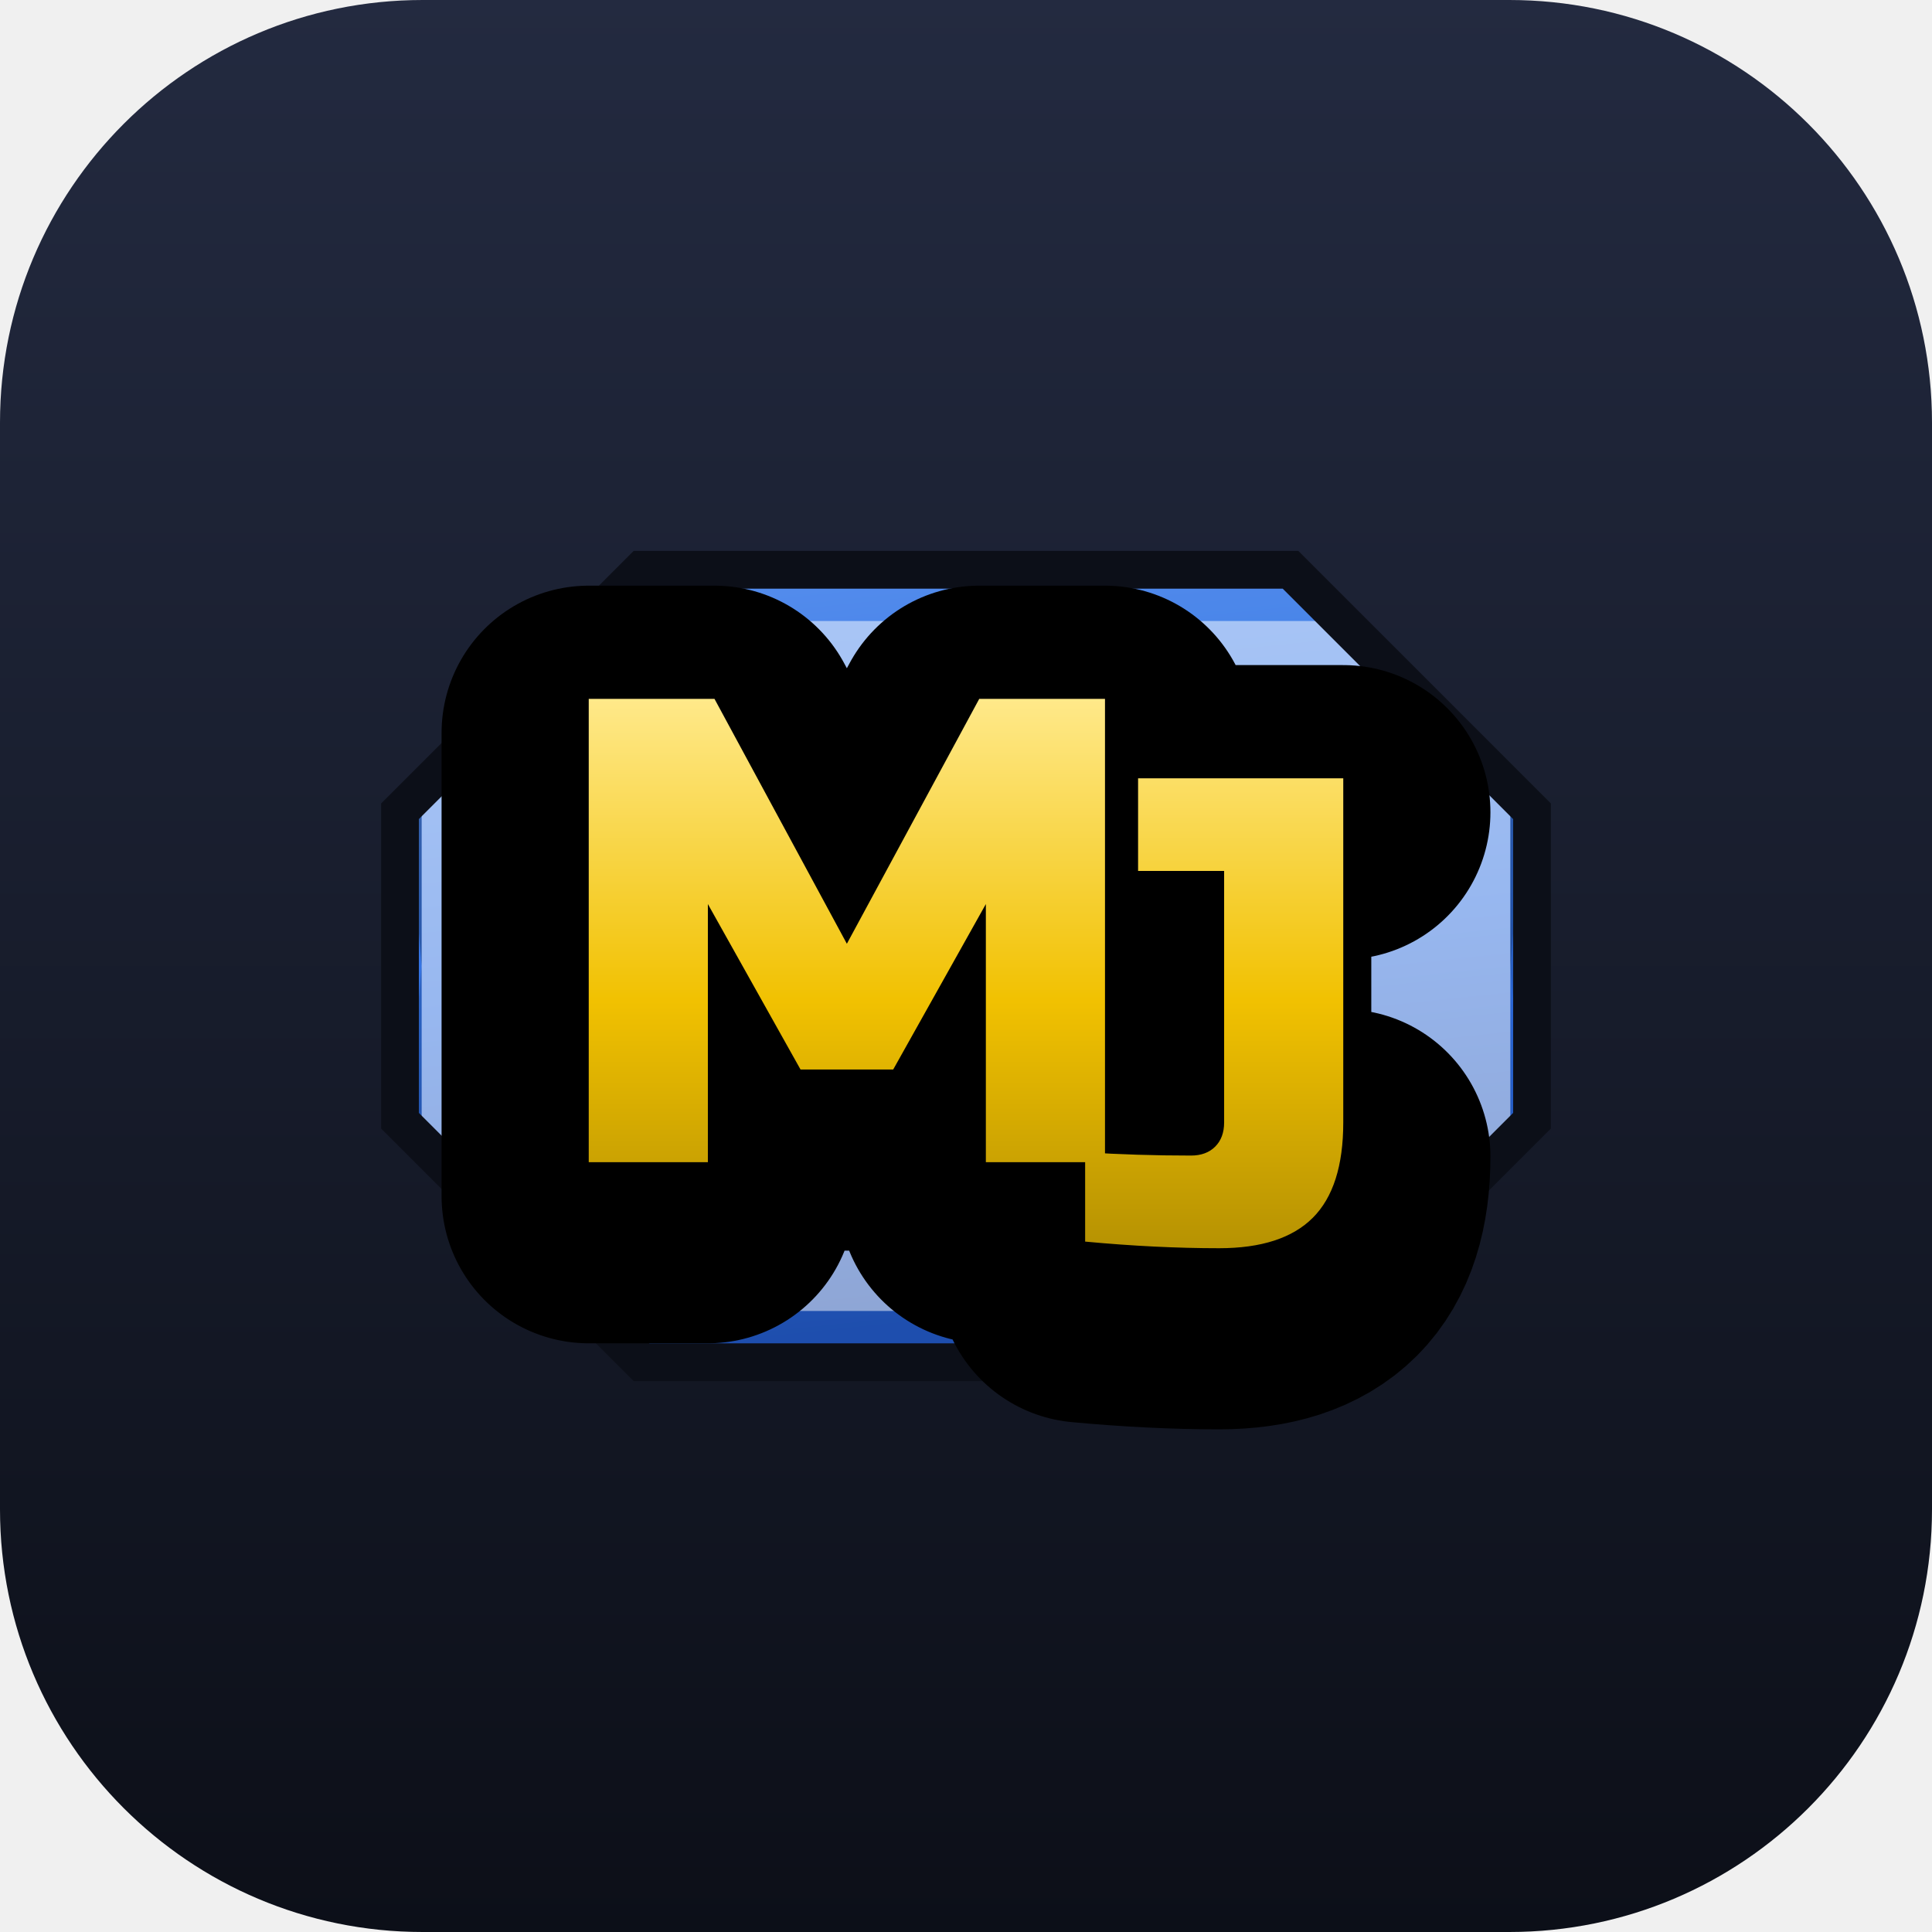
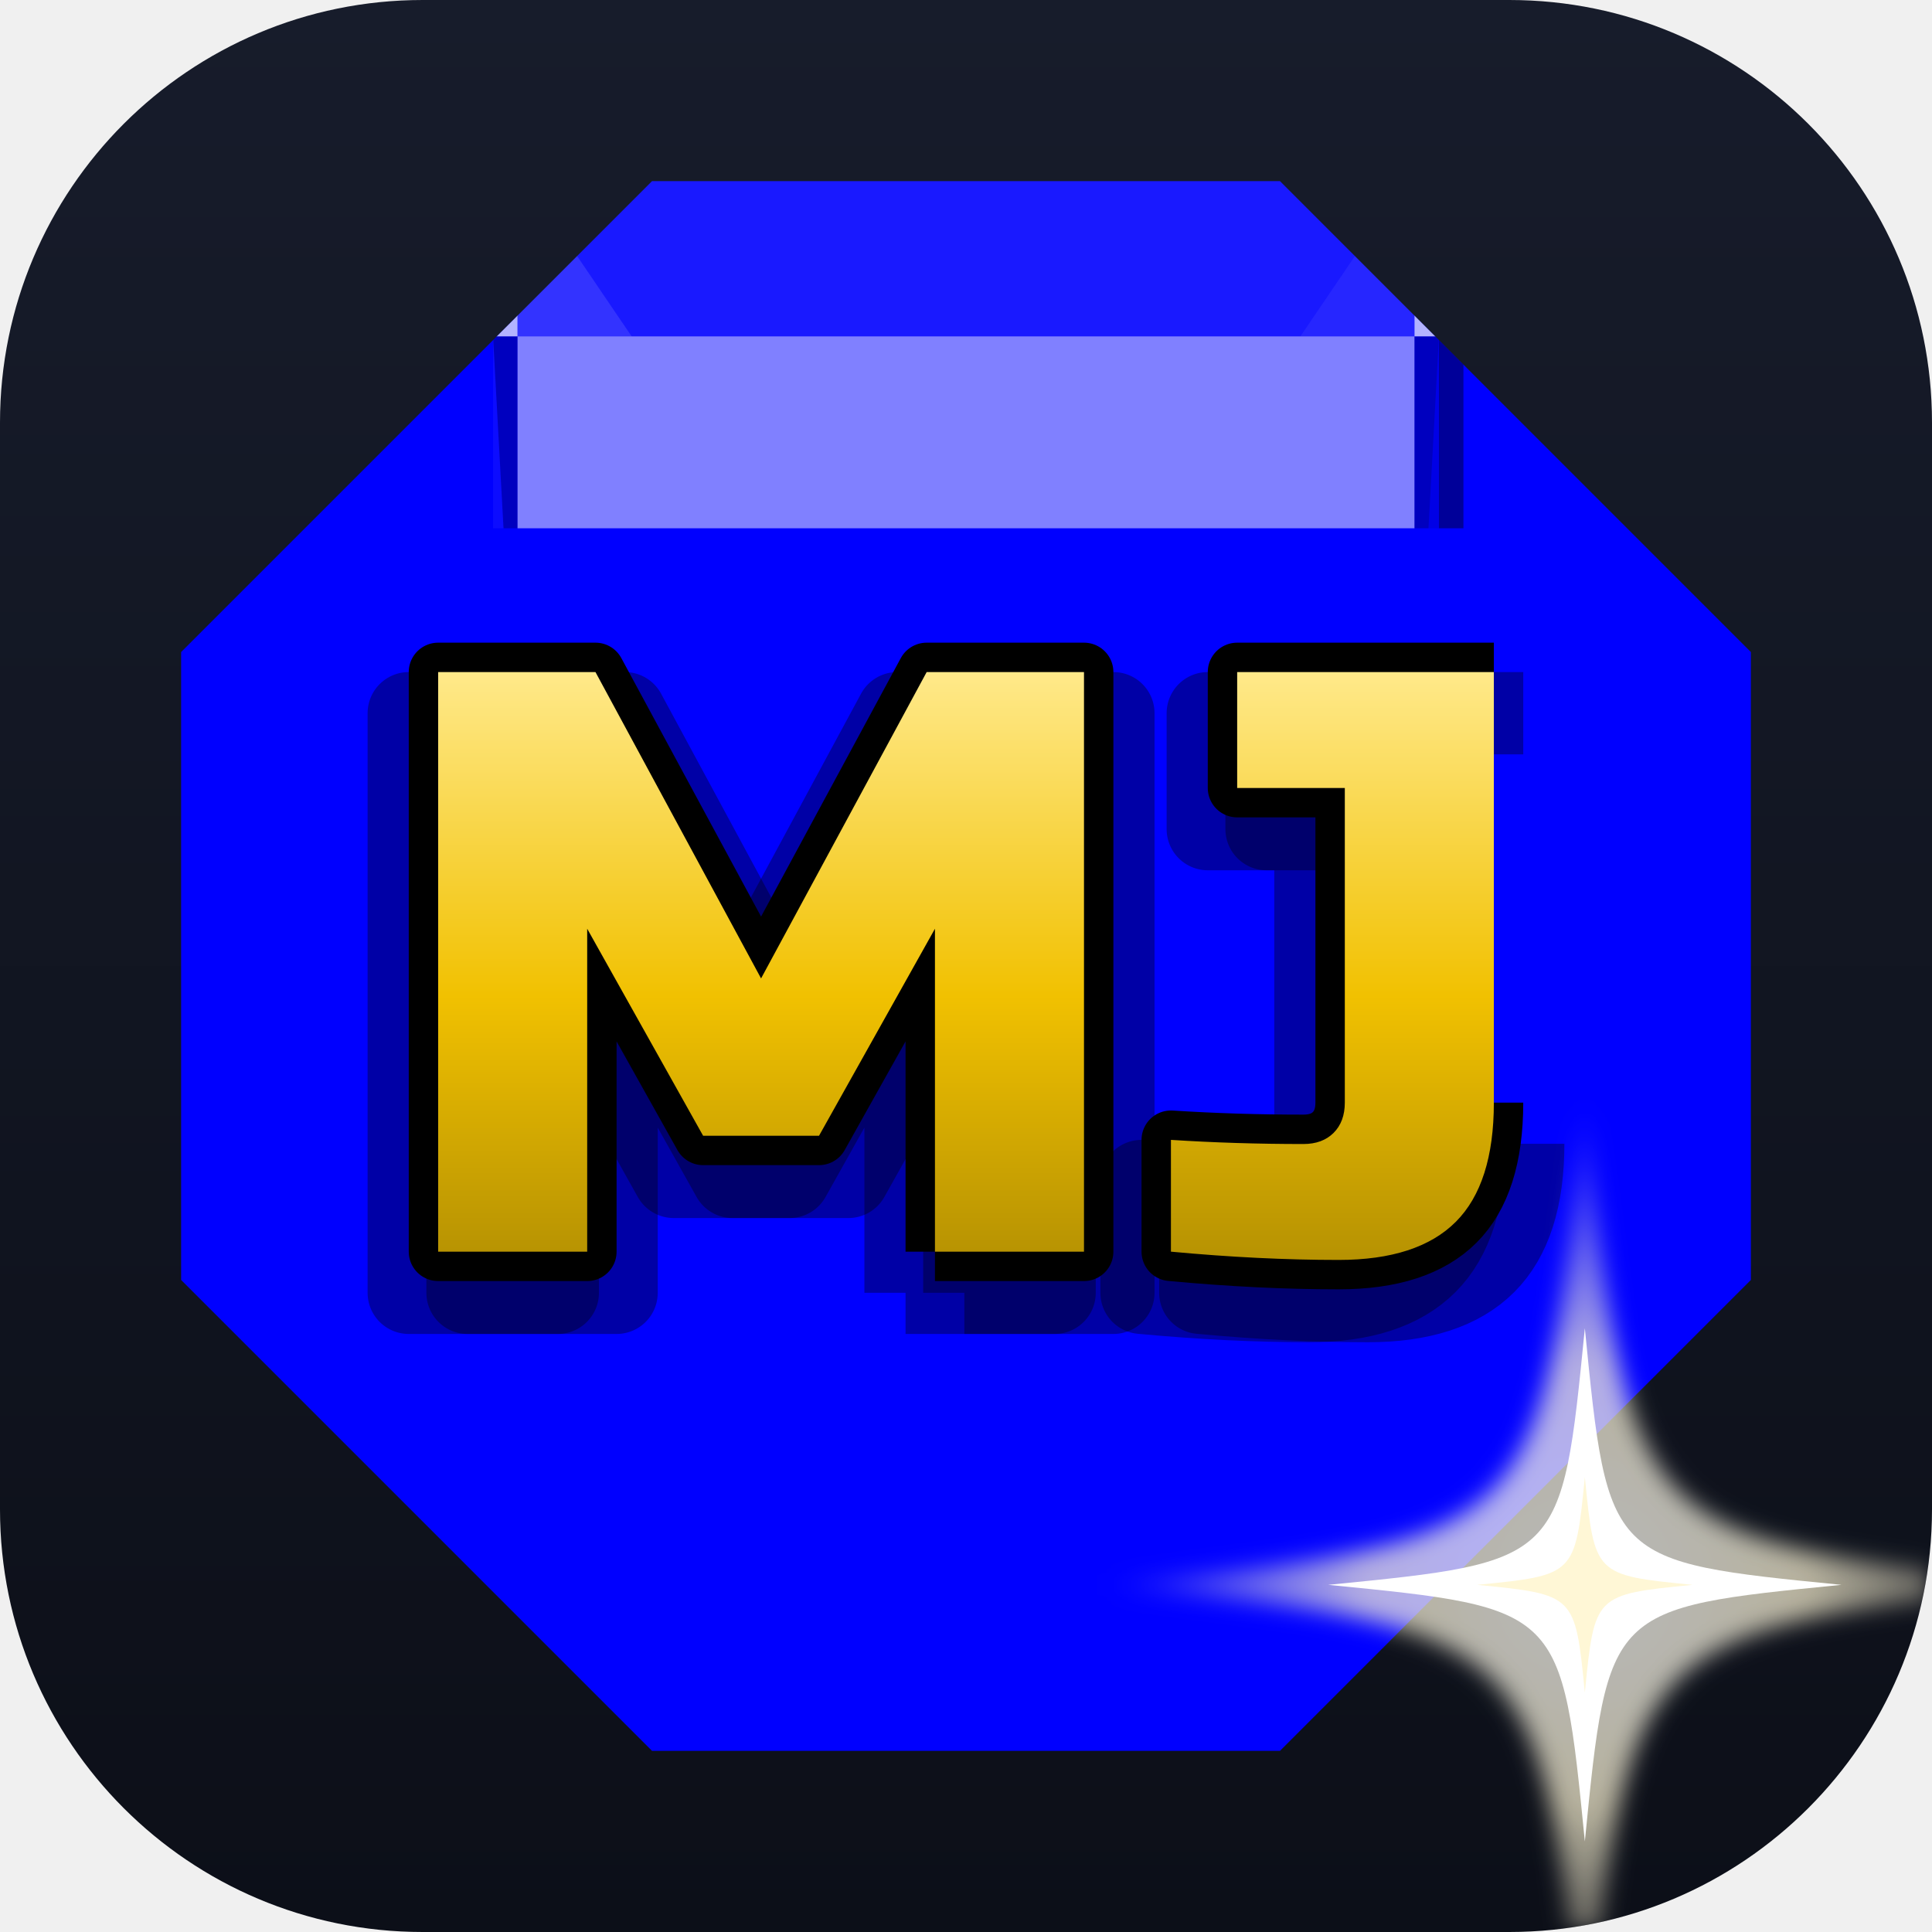
<svg xmlns="http://www.w3.org/2000/svg" width="512" height="512" viewBox="0 0 512 512" role="img" aria-label="Blue octagonal jewel with gold MJ monogram">
  <defs>
    <linearGradient id="c-bg" x1="0" y1="0" x2="0" y2="1">
-       <stop offset="0%" stop-color="#232a40" />
+       <stop offset="0%" stop-color="#171c2b" />
      <stop offset="100%" stop-color="#0c0f18" />
-     </linearGradient>
-     <linearGradient id="c-blue" x1="0" y1="0" x2="0.15" y2="1">
-       <stop offset="0%" stop-color="#5b93ef" />
-       <stop offset="55%" stop-color="#2f6fe0" />
-       <stop offset="100%" stop-color="#1c4aa8" />
    </linearGradient>
    <linearGradient id="c-gold" x1="0" y1="0" x2="0" y2="1">
      <stop offset="0%" stop-color="#ffe98a" />
      <stop offset="55%" stop-color="#f1c101" />
      <stop offset="100%" stop-color="#b69202" />
    </linearGradient>
-     <clipPath id="c-clip">
-       <polygon points="170,151 342,151 406,215 406,297 342,361 170,361 106,297 106,215" />
+     <radialGradient id="c-sparkle" cx="0.5" cy="0.5" r="0.5">
+       <stop offset="0%" stop-color="#ffffff" />
+       <stop offset="45%" stop-color="#fff7d6" />
+       <stop offset="100%" stop-color="#fff7d6" stop-opacity="0" />
+     </radialGradient>
+     <filter id="c-sparkblur" x="-80%" y="-80%" width="260%" height="260%">
+       <feGaussianBlur stdDeviation="3" />
+     </filter>
+     <clipPath id="c-frame">
+       <rect width="512" height="512" rx="112" />
+     </clipPath>
+     <clipPath id="c-oct">
+       <polygon points="172.8,48 339.2,48 464,172.8 464,339.2 339.2,464 172.8,464 48,339.2 48,172.8" />
    </clipPath>
    <linearGradient id="c-w1">
      <stop style="stop-color:#ffffff;stop-opacity:1;" offset="0" id="stop5936" />
    </linearGradient>
    <linearGradient id="c-w2">
      <stop style="stop-color:#ffffff;stop-opacity:1;" offset="0" id="stop5896" />
      <stop style="stop-color:#ffffff;stop-opacity:0.965;" offset="1" id="stop5898" />
    </linearGradient>
    <linearGradient id="c-w3">
      <stop style="stop-color:#ffffff;stop-opacity:1;" offset="0" id="stop5203" />
    </linearGradient>
    <radialGradient href="#c-w2" id="c-spark" cx="340" cy="1042.362" fx="340" fy="1042.362" r="13.846" gradientUnits="userSpaceOnUse" />
    <filter id="c-blur" color-interpolation-filters="sRGB">
      <feGaussianBlur stdDeviation="0.436" id="c-blurfe" />
    </filter>
    <radialGradient href="#c-w1" id="c-gloss" cx="212.5" cy="982.362" fx="212.5" fy="982.362" r="182.5" gradientTransform="matrix(1.506849,0,0,0.2191781,-15.20548,767.0499)" gradientUnits="userSpaceOnUse" />
  </defs>
  <rect width="512" height="512" rx="112" fill="url(#c-bg)" />
-   <polygon points="170,151 342,151 406,215 406,297 342,361 170,361 106,297 106,215" fill="url(#c-blue)" />
-   <g clip-path="url(#c-clip)">
-     <g transform="translate(96 96) scale(0.52459 2.28571)">
-       <g transform="translate(0,-912.3622)">
-         <path id="path5470" d="m 30,942.362 550,0 0,80 -550,0 z" style="opacity:0.5;fill:url(#c-gloss);fill-opacity:1;stroke:none" />
-         <path id="path5470-1" d="m 0,932.362 25,-20 5,15 -15,15 z" style="opacity:0.4;fill:#000000;fill-opacity:1;stroke:none" />
-         <path id="path5470-1-6" d="m 0,1032.362 15,-10 15,15 -5,15 z" style="opacity:0.1;fill:#2f6fe0;fill-opacity:1;stroke:none" />
-         <path id="path5470-1-6-8" d="m 580,927.362 5,-15 25,20 -15,10 z" style="opacity:0.1;fill:#2f6fe0;fill-opacity:1;stroke:none" />
-         <path id="path5470-1-8" d="m 580,1037.362 15,-15 15,10 -25,20 z" style="opacity:0.2;fill:#000000;fill-opacity:1;stroke:none" />
-         <path id="path5470-1-8-2" d="m 30,1037.362 550,0 5,15 -560,0 z" style="opacity:0.35;fill:#000000;fill-opacity:1;stroke:none" />
-         <path id="path5470-1-8-2-7" d="m 610,932.362 0,100 -15,-10 0,-80 z" style="opacity:0.4;fill:#000000;fill-opacity:1;stroke:none" />
-         <path id="path5470-1-6-7" d="m 15,1022.362 15,0 0,15 z" style="opacity:0;fill:#2f6fe0;fill-opacity:1;stroke:none" />
-         <path id="path5470-1-1" d="m 15,1022.362 15,0 0,15 z" style="opacity:0.7;fill:#2f6fe0;fill-opacity:1;stroke:none" />
-         <path id="path5470-1-1-2" d="m 30,1037.362 0,-15 70,0 z" style="opacity:0.25;fill:#000000;fill-opacity:1;stroke:none" />
-         <path id="path5470-1-1-2-6" d="m 30,1022.362 -15,0 15,-40 z" style="opacity:0.15;fill:#000000;fill-opacity:1;stroke:none" />
-         <path id="path5470-1-1-2-6-0" d="m 15,942.362 15,40 0,-40 z" style="opacity:0.25;fill:#000000;fill-opacity:1;stroke:none" />
-         <path id="path5470-1-1-2-6-4" d="m 30,982.362 -15,40 0,-80 z" style="opacity:0.05;fill:#2f6fe0;fill-opacity:1;stroke:none" />
-         <path id="path5470-1-1-2-6-9" d="m 580,1022.362 15,0 -15,-40 z" style="opacity:0.1;fill:#2f6fe0;fill-opacity:1;stroke:none" />
-         <path id="path5470-1-1-2-6-0-4" d="m 595,942.362 -15,40 0,-40 z" style="opacity:0.25;fill:#000000;fill-opacity:1;stroke:none" />
-         <path id="path5470-1-1-2-6-4-6" d="m 580,982.362 15,40 0,-80 z" style="opacity:0.1;fill:#000000;fill-opacity:1;stroke:none" />
-         <path id="path5470-1-1-0" d="m 15,942.362 15,0 0,-15 z" style="opacity:0.7;fill:#2f6fe0;fill-opacity:1;stroke:none" />
-         <path id="path5470-1-1-2-3" d="m 30,927.362 0,15 70,0 z" style="opacity:0.2;fill:#2f6fe0;fill-opacity:1;stroke:none" />
-         <path id="path5470-1-1-6" d="m 595,1022.362 -15,0 0,15 z" style="opacity:0.7;fill:#2f6fe0;fill-opacity:1;stroke:none" />
-         <path id="path5470-1-1-2-2" d="m 580,1037.362 0,-15 -70,0 z" style="opacity:0.25;fill:#2f6fe0;fill-opacity:1;stroke:none" />
-         <path id="path5470-1-1-6-4" d="m 595,942.362 -15,0 0,-15 z" style="opacity:0.7;fill:#2f6fe0;fill-opacity:1;stroke:none" />
-         <path id="path5470-1-1-2-2-5" d="m 580,927.362 0,15 -70,0 z" style="opacity:0.15;fill:#2f6fe0;fill-opacity:1;stroke:none" />
-         <path id="path5470-1-6-88" d="m 30,1037.362 70,-15 410,0 70,15 z" style="opacity:0.1;fill:#2f6fe0;fill-opacity:1;stroke:none" />
-         <path id="path5470-1-6-88-1" d="m 30,927.362 70,15 410,0 70,-15 z" style="opacity:0.1;fill:#2f6fe0;fill-opacity:1;stroke:none" />
-         <path style="fill:url(#c-spark);fill-opacity:1;fill-rule:nonzero;stroke:none;filter:url(#c-blur)" id="path5836" d="m 340.118,1029.906 0.662,10.953 8.111,-7.221 -7.277,8.213 10.841,0.629 -10.953,0.662 7.221,8.111 -8.213,-7.277 -0.629,10.841 -0.662,-10.953 -8.111,7.221 7.277,-8.213 -10.841,-0.629 10.953,-0.662 -7.221,-8.111 8.213,7.277 z" transform="matrix(1.324015,0,0,1.324015,144.5979,-357.4278)" />
+   <g clip-path="url(#c-frame)">
+     <g clip-path="url(#c-oct)">
+       <g>
+         <rect x="48" y="48" width="416" height="416" fill="#0000ff" />
+         <clipPath id="c-capL">
+           <rect x="0" y="0" width="30" height="140" />
+         </clipPath>
+         <g clip-path="url(#c-capL)">
+           <g transform="translate(48 0) scale(2.97143 2.97143) translate(0 -912.3622)">
+             <path id="path5470" d="m 30,942.362 550,0 0,80 -550,0 z" style="opacity:0.5;fill:url(#c-gloss);fill-opacity:1;stroke:none" />
+             <path id="path5470-1" d="m 0,932.362 25,-20 5,15 -15,15 z" style="opacity:0.4;fill:#000000;fill-opacity:1;stroke:none" />
+             <path id="path5470-1-6" d="m 0,1032.362 15,-10 15,15 -5,15 z" style="opacity:0.1;fill:#ffffff;fill-opacity:1;stroke:none" />
+             <path id="path5470-1-6-8" d="m 580,927.362 5,-15 25,20 -15,10 z" style="opacity:0.1;fill:#ffffff;fill-opacity:1;stroke:none" />
+             <path id="path5470-1-8" d="m 580,1037.362 15,-15 15,10 -25,20 z" style="opacity:0.2;fill:#000000;fill-opacity:1;stroke:none" />
+             <path id="path5470-1-8-2" d="m 30,1037.362 550,0 5,15 -560,0 z" style="opacity:0.35;fill:#000000;fill-opacity:1;stroke:none" />
+             <path id="path5470-1-8-2-7" d="m 610,932.362 0,100 -15,-10 0,-80 z" style="opacity:0.4;fill:#000000;fill-opacity:1;stroke:none" />
+             <path id="path5470-1-6-7" d="m 15,1022.362 15,0 0,15 z" style="opacity:0;fill:#ffffff;fill-opacity:1;stroke:none" />
+             <path id="path5470-1-1" d="m 15,1022.362 15,0 0,15 z" style="opacity:0.7;fill:#ffffff;fill-opacity:1;stroke:none" />
+             <path id="path5470-1-1-2" d="m 30,1037.362 0,-15 70,0 z" style="opacity:0.25;fill:#000000;fill-opacity:1;stroke:none" />
+             <path id="path5470-1-1-2-6" d="m 30,1022.362 -15,0 15,-40 z" style="opacity:0.15;fill:#000000;fill-opacity:1;stroke:none" />
+             <path id="path5470-1-1-2-6-0" d="m 15,942.362 15,40 0,-40 z" style="opacity:0.25;fill:#000000;fill-opacity:1;stroke:none" />
+             <path id="path5470-1-1-2-6-4" d="m 30,982.362 -15,40 0,-80 z" style="opacity:0.05;fill:#ffffff;fill-opacity:1;stroke:none" />
+             <path id="path5470-1-1-2-6-9" d="m 580,1022.362 15,0 -15,-40 z" style="opacity:0.1;fill:#ffffff;fill-opacity:1;stroke:none" />
+             <path id="path5470-1-1-2-6-0-4" d="m 595,942.362 -15,40 0,-40 z" style="opacity:0.25;fill:#000000;fill-opacity:1;stroke:none" />
+             <path id="path5470-1-1-2-6-4-6" d="m 580,982.362 15,40 0,-80 z" style="opacity:0.1;fill:#000000;fill-opacity:1;stroke:none" />
+             <path id="path5470-1-1-0" d="m 15,942.362 15,0 0,-15 z" style="opacity:0.7;fill:#ffffff;fill-opacity:1;stroke:none" />
+             <path id="path5470-1-1-2-3" d="m 30,927.362 0,15 70,0 z" style="opacity:0.2;fill:#ffffff;fill-opacity:1;stroke:none" />
+             <path id="path5470-1-1-6" d="m 595,1022.362 -15,0 0,15 z" style="opacity:0.7;fill:#ffffff;fill-opacity:1;stroke:none" />
+             <path id="path5470-1-1-2-2" d="m 580,1037.362 0,-15 -70,0 z" style="opacity:0.25;fill:#ffffff;fill-opacity:1;stroke:none" />
+             <path id="path5470-1-1-6-4" d="m 595,942.362 -15,0 0,-15 z" style="opacity:0.7;fill:#ffffff;fill-opacity:1;stroke:none" />
+             <path id="path5470-1-1-2-2-5" d="m 580,927.362 0,15 -70,0 z" style="opacity:0.15;fill:#ffffff;fill-opacity:1;stroke:none" />
+             <path id="path5470-1-6-88" d="m 30,1037.362 70,-15 410,0 70,15 z" style="opacity:0.1;fill:#ffffff;fill-opacity:1;stroke:none" />
+             <path id="path5470-1-6-88-1" d="m 30,927.362 70,15 410,0 70,-15 z" style="opacity:0.1;fill:#ffffff;fill-opacity:1;stroke:none" />
+             <path style="fill:url(#c-spark);fill-opacity:1;fill-rule:nonzero;stroke:none;filter:url(#c-blur)" id="path5836" d="m 340.118,1029.906 0.662,10.953 8.111,-7.221 -7.277,8.213 10.841,0.629 -10.953,0.662 7.221,8.111 -8.213,-7.277 -0.629,10.841 -0.662,-10.953 -8.111,7.221 7.277,-8.213 -10.841,-0.629 10.953,-0.662 -7.221,-8.111 8.213,7.277 z" transform="matrix(1.324015,0,0,1.324015,144.5979,-357.4278)" />
+           </g>
+         </g>
+         <clipPath id="c-mid">
+           <rect x="30" y="0" width="550" height="140" />
+         </clipPath>
+         <g clip-path="url(#c-mid)">
+           <g transform="translate(137.1429 0) scale(0.43221 2.97143) translate(-30 -912.3622)">
+             <path id="path5470" d="m 30,942.362 550,0 0,80 -550,0 z" style="opacity:0.5;fill:url(#c-gloss);fill-opacity:1;stroke:none" />
+             <path id="path5470-1" d="m 0,932.362 25,-20 5,15 -15,15 z" style="opacity:0.4;fill:#000000;fill-opacity:1;stroke:none" />
+             <path id="path5470-1-6" d="m 0,1032.362 15,-10 15,15 -5,15 z" style="opacity:0.1;fill:#ffffff;fill-opacity:1;stroke:none" />
+             <path id="path5470-1-6-8" d="m 580,927.362 5,-15 25,20 -15,10 z" style="opacity:0.1;fill:#ffffff;fill-opacity:1;stroke:none" />
+             <path id="path5470-1-8" d="m 580,1037.362 15,-15 15,10 -25,20 z" style="opacity:0.2;fill:#000000;fill-opacity:1;stroke:none" />
+             <path id="path5470-1-8-2" d="m 30,1037.362 550,0 5,15 -560,0 z" style="opacity:0.35;fill:#000000;fill-opacity:1;stroke:none" />
+             <path id="path5470-1-8-2-7" d="m 610,932.362 0,100 -15,-10 0,-80 z" style="opacity:0.4;fill:#000000;fill-opacity:1;stroke:none" />
+             <path id="path5470-1-6-7" d="m 15,1022.362 15,0 0,15 z" style="opacity:0;fill:#ffffff;fill-opacity:1;stroke:none" />
+             <path id="path5470-1-1" d="m 15,1022.362 15,0 0,15 z" style="opacity:0.7;fill:#ffffff;fill-opacity:1;stroke:none" />
+             <path id="path5470-1-1-2" d="m 30,1037.362 0,-15 70,0 z" style="opacity:0.25;fill:#000000;fill-opacity:1;stroke:none" />
+             <path id="path5470-1-1-2-6" d="m 30,1022.362 -15,0 15,-40 z" style="opacity:0.15;fill:#000000;fill-opacity:1;stroke:none" />
+             <path id="path5470-1-1-2-6-0" d="m 15,942.362 15,40 0,-40 z" style="opacity:0.25;fill:#000000;fill-opacity:1;stroke:none" />
+             <path id="path5470-1-1-2-6-4" d="m 30,982.362 -15,40 0,-80 z" style="opacity:0.05;fill:#ffffff;fill-opacity:1;stroke:none" />
+             <path id="path5470-1-1-2-6-9" d="m 580,1022.362 15,0 -15,-40 z" style="opacity:0.1;fill:#ffffff;fill-opacity:1;stroke:none" />
+             <path id="path5470-1-1-2-6-0-4" d="m 595,942.362 -15,40 0,-40 z" style="opacity:0.25;fill:#000000;fill-opacity:1;stroke:none" />
+             <path id="path5470-1-1-2-6-4-6" d="m 580,982.362 15,40 0,-80 z" style="opacity:0.1;fill:#000000;fill-opacity:1;stroke:none" />
+             <path id="path5470-1-1-0" d="m 15,942.362 15,0 0,-15 z" style="opacity:0.7;fill:#ffffff;fill-opacity:1;stroke:none" />
+             <path id="path5470-1-1-2-3" d="m 30,927.362 0,15 70,0 z" style="opacity:0.2;fill:#ffffff;fill-opacity:1;stroke:none" />
+             <path id="path5470-1-1-6" d="m 595,1022.362 -15,0 0,15 z" style="opacity:0.7;fill:#ffffff;fill-opacity:1;stroke:none" />
+             <path id="path5470-1-1-2-2" d="m 580,1037.362 0,-15 -70,0 z" style="opacity:0.25;fill:#ffffff;fill-opacity:1;stroke:none" />
+             <path id="path5470-1-1-6-4" d="m 595,942.362 -15,0 0,-15 z" style="opacity:0.7;fill:#ffffff;fill-opacity:1;stroke:none" />
+             <path id="path5470-1-1-2-2-5" d="m 580,927.362 0,15 -70,0 z" style="opacity:0.15;fill:#ffffff;fill-opacity:1;stroke:none" />
+             <path id="path5470-1-6-88" d="m 30,1037.362 70,-15 410,0 70,15 z" style="opacity:0.1;fill:#ffffff;fill-opacity:1;stroke:none" />
+             <path id="path5470-1-6-88-1" d="m 30,927.362 70,15 410,0 70,-15 z" style="opacity:0.1;fill:#ffffff;fill-opacity:1;stroke:none" />
+             <path style="fill:url(#c-spark);fill-opacity:1;fill-rule:nonzero;stroke:none;filter:url(#c-blur)" id="path5836" d="m 340.118,1029.906 0.662,10.953 8.111,-7.221 -7.277,8.213 10.841,0.629 -10.953,0.662 7.221,8.111 -8.213,-7.277 -0.629,10.841 -0.662,-10.953 -8.111,7.221 7.277,-8.213 -10.841,-0.629 10.953,-0.662 -7.221,-8.111 8.213,7.277 z" transform="matrix(1.324015,0,0,1.324015,144.5979,-357.4278)" />
+           </g>
+         </g>
+         <clipPath id="c-capR">
+           <rect x="580" y="0" width="30" height="140" />
+         </clipPath>
+         <g clip-path="url(#c-capR)">
+           <g transform="translate(374.8571 0) scale(2.97143 2.97143) translate(-580 -912.3622)">
+             <path id="path5470" d="m 30,942.362 550,0 0,80 -550,0 z" style="opacity:0.5;fill:url(#c-gloss);fill-opacity:1;stroke:none" />
+             <path id="path5470-1" d="m 0,932.362 25,-20 5,15 -15,15 z" style="opacity:0.4;fill:#000000;fill-opacity:1;stroke:none" />
+             <path id="path5470-1-6" d="m 0,1032.362 15,-10 15,15 -5,15 z" style="opacity:0.1;fill:#ffffff;fill-opacity:1;stroke:none" />
+             <path id="path5470-1-6-8" d="m 580,927.362 5,-15 25,20 -15,10 z" style="opacity:0.1;fill:#ffffff;fill-opacity:1;stroke:none" />
+             <path id="path5470-1-8" d="m 580,1037.362 15,-15 15,10 -25,20 z" style="opacity:0.2;fill:#000000;fill-opacity:1;stroke:none" />
+             <path id="path5470-1-8-2" d="m 30,1037.362 550,0 5,15 -560,0 z" style="opacity:0.35;fill:#000000;fill-opacity:1;stroke:none" />
+             <path id="path5470-1-8-2-7" d="m 610,932.362 0,100 -15,-10 0,-80 z" style="opacity:0.4;fill:#000000;fill-opacity:1;stroke:none" />
+             <path id="path5470-1-6-7" d="m 15,1022.362 15,0 0,15 z" style="opacity:0;fill:#ffffff;fill-opacity:1;stroke:none" />
+             <path id="path5470-1-1" d="m 15,1022.362 15,0 0,15 z" style="opacity:0.7;fill:#ffffff;fill-opacity:1;stroke:none" />
+             <path id="path5470-1-1-2" d="m 30,1037.362 0,-15 70,0 z" style="opacity:0.25;fill:#000000;fill-opacity:1;stroke:none" />
+             <path id="path5470-1-1-2-6" d="m 30,1022.362 -15,0 15,-40 z" style="opacity:0.15;fill:#000000;fill-opacity:1;stroke:none" />
+             <path id="path5470-1-1-2-6-0" d="m 15,942.362 15,40 0,-40 z" style="opacity:0.25;fill:#000000;fill-opacity:1;stroke:none" />
+             <path id="path5470-1-1-2-6-4" d="m 30,982.362 -15,40 0,-80 z" style="opacity:0.05;fill:#ffffff;fill-opacity:1;stroke:none" />
+             <path id="path5470-1-1-2-6-9" d="m 580,1022.362 15,0 -15,-40 z" style="opacity:0.1;fill:#ffffff;fill-opacity:1;stroke:none" />
+             <path id="path5470-1-1-2-6-0-4" d="m 595,942.362 -15,40 0,-40 z" style="opacity:0.25;fill:#000000;fill-opacity:1;stroke:none" />
+             <path id="path5470-1-1-2-6-4-6" d="m 580,982.362 15,40 0,-80 z" style="opacity:0.1;fill:#000000;fill-opacity:1;stroke:none" />
+             <path id="path5470-1-1-0" d="m 15,942.362 15,0 0,-15 z" style="opacity:0.7;fill:#ffffff;fill-opacity:1;stroke:none" />
+             <path id="path5470-1-1-2-3" d="m 30,927.362 0,15 70,0 z" style="opacity:0.2;fill:#ffffff;fill-opacity:1;stroke:none" />
+             <path id="path5470-1-1-6" d="m 595,1022.362 -15,0 0,15 z" style="opacity:0.7;fill:#ffffff;fill-opacity:1;stroke:none" />
+             <path id="path5470-1-1-2-2" d="m 580,1037.362 0,-15 -70,0 z" style="opacity:0.25;fill:#ffffff;fill-opacity:1;stroke:none" />
+             <path id="path5470-1-1-6-4" d="m 595,942.362 -15,0 0,-15 z" style="opacity:0.7;fill:#ffffff;fill-opacity:1;stroke:none" />
+             <path id="path5470-1-1-2-2-5" d="m 580,927.362 0,15 -70,0 z" style="opacity:0.15;fill:#ffffff;fill-opacity:1;stroke:none" />
+             <path id="path5470-1-6-88" d="m 30,1037.362 70,-15 410,0 70,15 z" style="opacity:0.1;fill:#ffffff;fill-opacity:1;stroke:none" />
+             <path id="path5470-1-6-88-1" d="m 30,927.362 70,15 410,0 70,-15 z" style="opacity:0.1;fill:#ffffff;fill-opacity:1;stroke:none" />
+             <path style="fill:url(#c-spark);fill-opacity:1;fill-rule:nonzero;stroke:none;filter:url(#c-blur)" id="path5836" d="m 340.118,1029.906 0.662,10.953 8.111,-7.221 -7.277,8.213 10.841,0.629 -10.953,0.662 7.221,8.111 -8.213,-7.277 -0.629,10.841 -0.662,-10.953 -8.111,7.221 7.277,-8.213 -10.841,-0.629 10.953,-0.662 -7.221,-8.111 8.213,7.277 z" transform="matrix(1.324015,0,0,1.324015,144.5979,-357.4278)" />
+           </g>
+         </g>
      </g>
    </g>
+     <path d="M660 0L660-390L520-140L380-140L240-390L240 0L60 0L60-700L250-700L450-330L650-700L840-700L840 0L660 0M1335-180Q1335-82 1289-36Q1243 10 1147.50 10Q1052 10 945 0L945-135Q1023-130 1105-130Q1128-130 1141.50-143.50Q1155-157 1155-180L1155-560L1025-560L1025-700L1335-700" transform="translate(256 256) scale(0.21943) translate(-697.5 345) translate(35.5 49.7)" fill="none" stroke="#000000" stroke-width="99.4" stroke-linejoin="round" opacity="0.35" />
+     <path d="M660 0L660-390L520-140L380-140L240-390L240 0L60 0L60-700L250-700L450-330L650-700L840-700L840 0L660 0M1335-180Q1335-82 1289-36Q1243 10 1147.50 10Q1052 10 945 0L945-135Q1023-130 1105-130Q1128-130 1141.50-143.50Q1155-157 1155-180L1155-560L1025-560L1025-700L1335-700" transform="translate(256 256) scale(0.21943) translate(-697.5 345) translate(-35.5 49.7)" fill="none" stroke="#000000" stroke-width="99.4" stroke-linejoin="round" opacity="0.35" />
+     <path d="M660 0L660-390L520-140L380-140L240-390L240 0L60 0L60-700L250-700L450-330L650-700L840-700L840 0L660 0M1335-180Q1335-82 1289-36Q1243 10 1147.50 10Q1052 10 945 0L945-135Q1023-130 1105-130Q1128-130 1141.50-143.50Q1155-157 1155-180L1155-560L1025-560L1025-700L1335-700" transform="translate(256 256) scale(0.21943) translate(-697.5 345)" fill="none" stroke="#000000" stroke-width="71.0" stroke-linejoin="round" />
+     <path d="M660 0L660-390L520-140L380-140L240-390L240 0L60 0L60-700L250-700L450-330L650-700L840-700L840 0L660 0M1335-180Q1335-82 1289-36Q1243 10 1147.50 10Q1052 10 945 0L945-135Q1023-130 1105-130Q1128-130 1141.50-143.50Q1155-157 1155-180L1155-560L1025-560L1025-700L1335-700" transform="translate(256 256) scale(0.21943) translate(-697.5 345)" fill="url(#c-gold)" />
+     <g transform="translate(420 420)" opacity="1">
+       <path d="M 0 -129.2 C 11.628 -11.628 11.628 -11.628 129.2 0 C 11.628 11.628 11.628 11.628 0 129.2 C -11.628 11.628 -11.628 11.628 -129.2 0 C -11.628 -11.628 -11.628 -11.628 0 -129.2 Z" fill="url(#c-sparkle)" filter="url(#c-sparkblur)" opacity="0.7" />
+       <path d="M 0 -68 C 6.12 -6.12 6.12 -6.12 68 0 C 6.12 6.12 6.12 6.12 0 68 C -6.12 6.12 -6.12 6.12 -68 0 C -6.12 -6.12 -6.12 -6.12 0 -68 Z" fill="#ffffff" />
+       <path d="M 0 -28.56 C 2.57 -2.57 2.57 -2.57 28.56 0 C 2.57 2.57 2.57 2.57 0 28.56 C -2.57 2.57 -2.57 2.57 -28.56 0 C -2.57 -2.57 -2.57 -2.57 0 -28.56 Z" fill="#fff7d6" />
+     </g>
  </g>
-   <polygon points="170,151 342,151 406,215 406,297 342,361 170,361 106,297 106,215" fill="none" stroke="#0c0f18" stroke-width="10" />
-   <path d="M660 0L660-390L520-140L380-140L240-390L240 0L60 0L60-700L250-700L450-330L650-700L840-700L840 0L660 0M1200-60Q1200 38 1154 84Q1108 130 1012.50 130Q917 130 810 120L810-15Q888-10 970-10Q993-10 1006.50-23.50Q1020-37 1020-60L1020-440L890-440L890-580L1200-580" transform="translate(256 258) scale(0.1754) translate(-630 285) translate(0 51.31129)" fill="none" stroke="#000000" stroke-width="444.698" stroke-linejoin="round" stroke-linecap="round" />
-   <path d="M660 0L660-390L520-140L380-140L240-390L240 0L60 0L60-700L250-700L450-330L650-700L840-700L840 0L660 0M1200-60Q1200 38 1154 84Q1108 130 1012.50 130Q917 130 810 120L810-15Q888-10 970-10Q993-10 1006.50-23.50Q1020-37 1020-60L1020-440L890-440L890-580L1200-580" transform="translate(256 258) scale(0.1754) translate(-630 285)" fill="url(#c-gold)" />
</svg>
